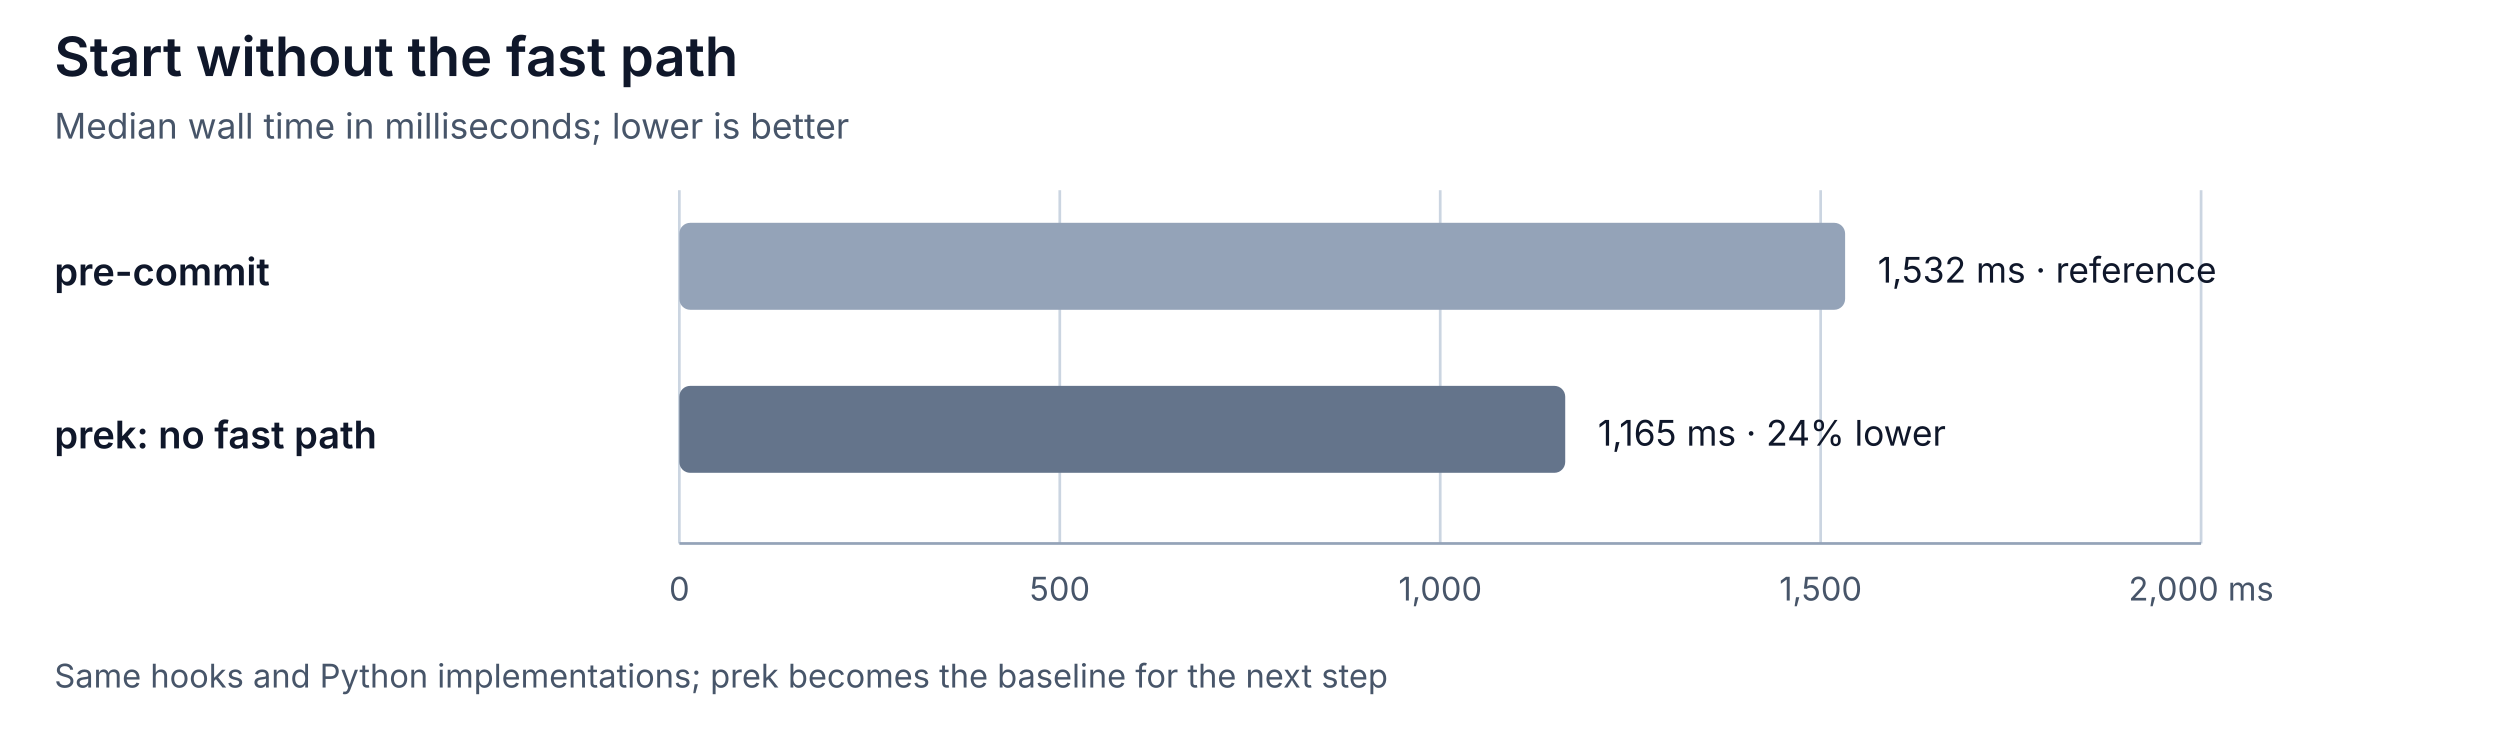
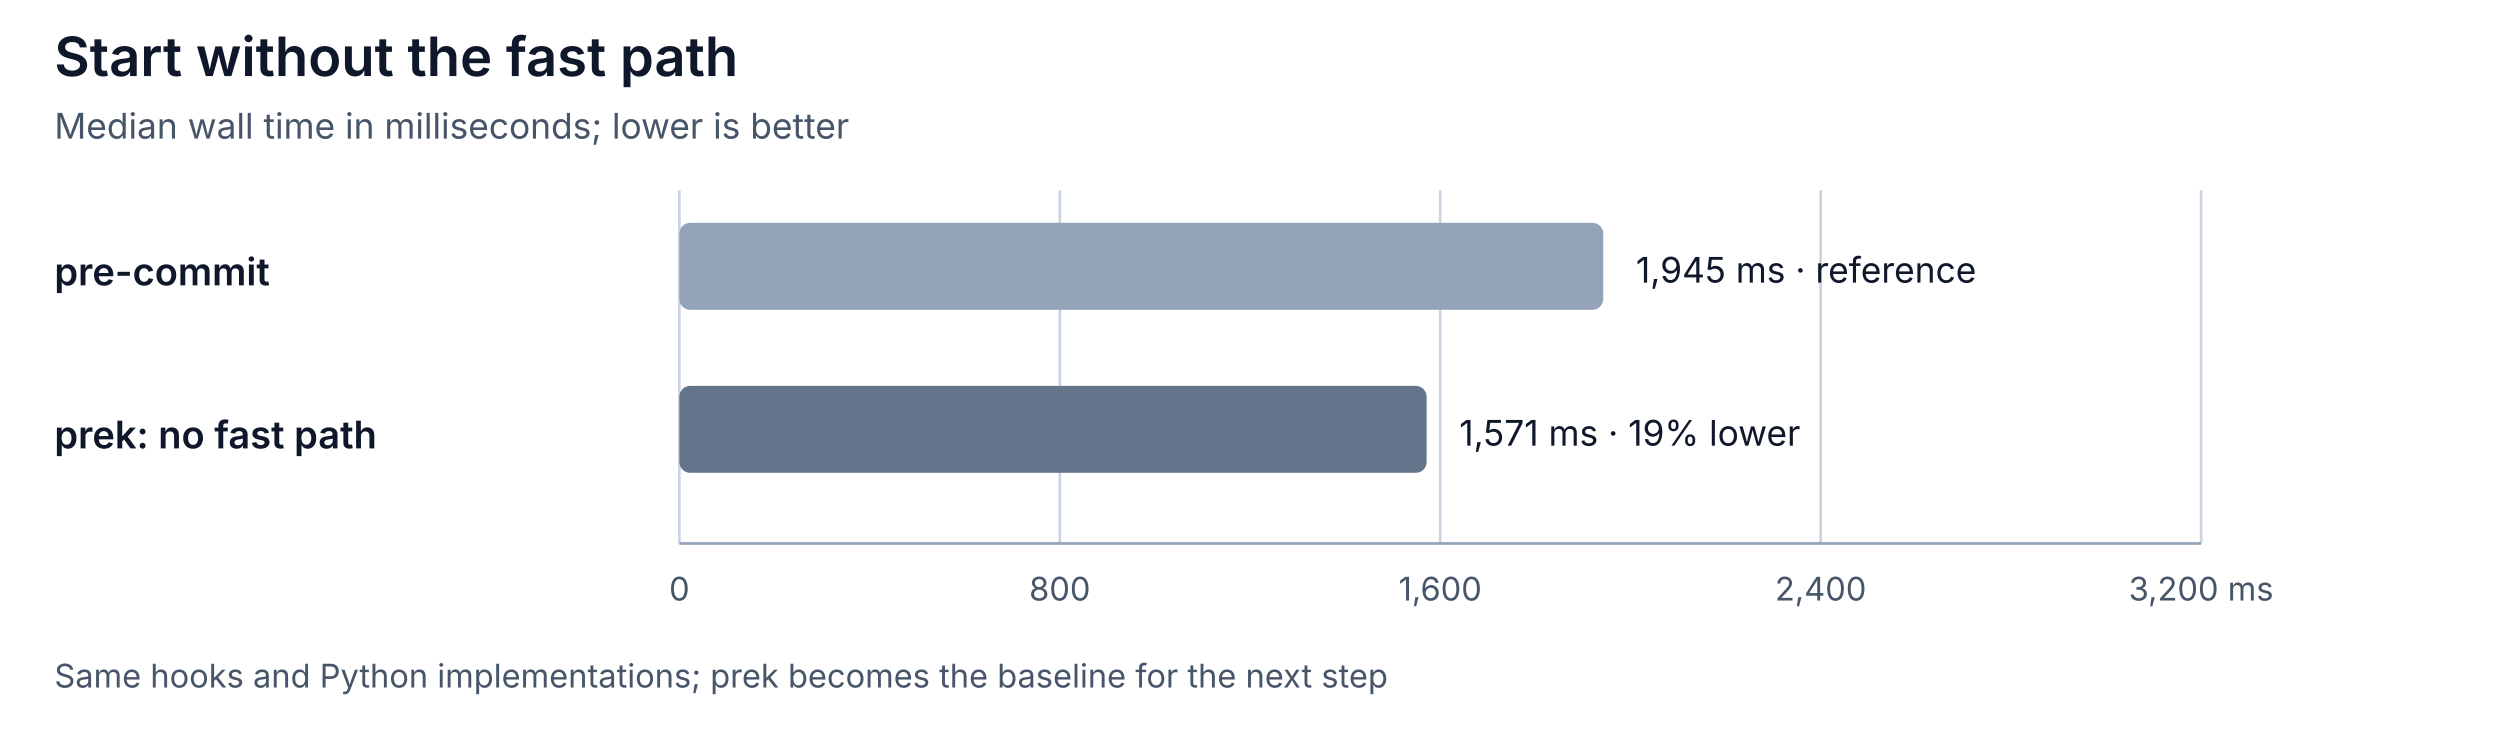
<svg xmlns="http://www.w3.org/2000/svg" viewBox="0 0 920 270" role="img" aria-labelledby="title desc">
  <style>
    text {
      fill: #0f172a;
      font-family: -apple-system, BlinkMacSystemFont, "Segoe UI", sans-serif;
    }
    .title { font-size: 20px; font-weight: 600; }
    .subtitle, .tick, .note { fill: #475569; }
    .subtitle { font-size: 13px; }
    .label { font-size: 14px; font-weight: 600; }
    .value { font-size: 13px; }
    .tick, .note { font-size: 12px; }
    .grid { stroke: #cbd5e1; stroke-width: 1; }
    .axis { stroke: #94a3b8; stroke-width: 1; }
    .reference { fill: #94a3b8; }
    .baseline { fill: #64748b; }
    @media (prefers-color-scheme: dark) {
      text { fill: #e2e8f0; }
      .subtitle, .tick, .note { fill: #a8b3cf; }
      .grid { stroke: #334155; }
      .axis { stroke: #64748b; }
      .reference { fill: #94a3b8; }
      .baseline { fill: #64748b; }
    }
  </style>
  <text class="title" x="20" y="28">Start without the fast path</text>
  <text class="subtitle" x="20" y="51">Median wall time in milliseconds; lower is better</text>
  <line class="grid" x1="250" y1="70" x2="250" y2="200" />
  <line class="grid" x1="390" y1="70" x2="390" y2="200" />
  <line class="grid" x1="530" y1="70" x2="530" y2="200" />
  <line class="grid" x1="670" y1="70" x2="670" y2="200" />
  <line class="grid" x1="810" y1="70" x2="810" y2="200" />
  <line class="axis" x1="250" y1="200" x2="810" y2="200" />
  <text class="label" x="20" y="105">pre-commit</text>
-   <rect class="reference" x="250" y="82" width="429" height="32" rx="4" />
-   <text class="value" x="691" y="104">1,532 ms · reference</text>
+   <rect class="reference" x="250" y="82" width="340" height="32" rx="4" />
+   <text class="value" x="602" y="104">1,945 ms · reference</text>
  <text class="label" x="20" y="165">prek: no fast path</text>
-   <rect class="baseline" x="250" y="142" width="326" height="32" rx="4" />
-   <text class="value" x="588" y="164">1,165 ms · 24% lower</text>
+   <rect class="baseline" x="250" y="142" width="275" height="32" rx="4" />
+   <text class="value" x="537" y="164">1,571 ms · 19% lower</text>
  <text class="tick" x="250" y="221" text-anchor="middle">0</text>
-   <text class="tick" x="390" y="221" text-anchor="middle">500</text>
-   <text class="tick" x="530" y="221" text-anchor="middle">1,000</text>
-   <text class="tick" x="670" y="221" text-anchor="middle">1,500</text>
-   <text class="tick" x="810" y="221" text-anchor="middle">2,000 ms</text>
+   <text class="tick" x="390" y="221" text-anchor="middle">800</text>
+   <text class="tick" x="530" y="221" text-anchor="middle">1,600</text>
+   <text class="tick" x="670" y="221" text-anchor="middle">2,400</text>
+   <text class="tick" x="810" y="221" text-anchor="middle">3,200 ms</text>
  <text class="note" x="20" y="253">Same hooks and Python implementations; prek becomes the baseline for the next step</text>
</svg>
